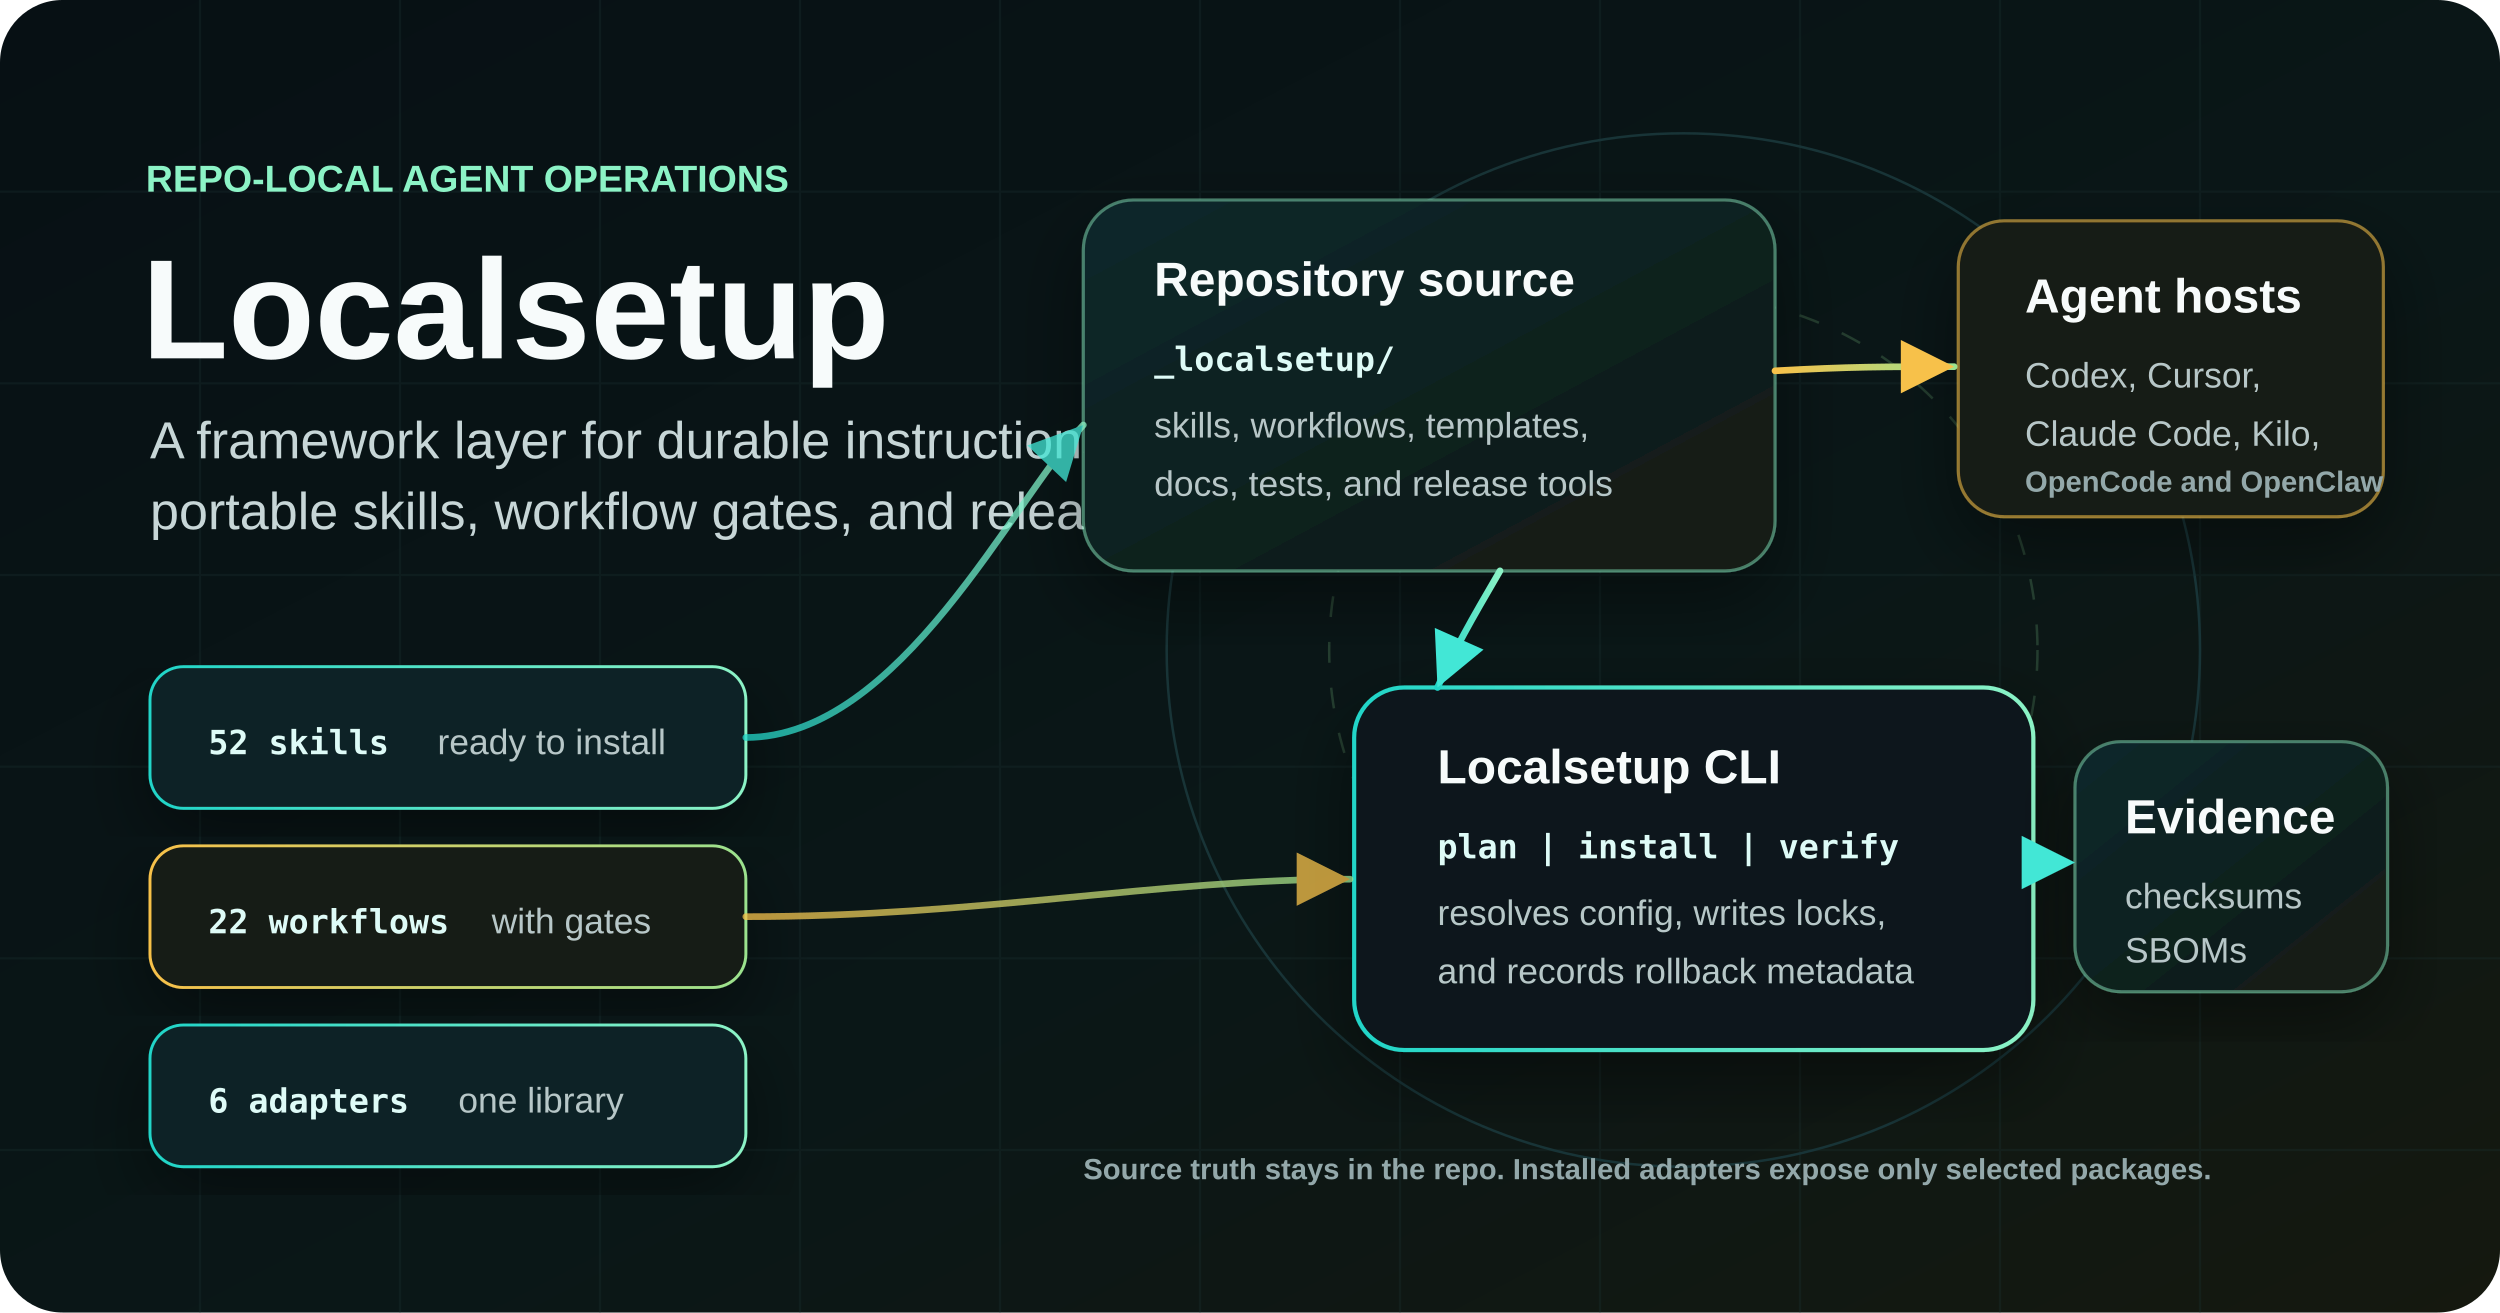
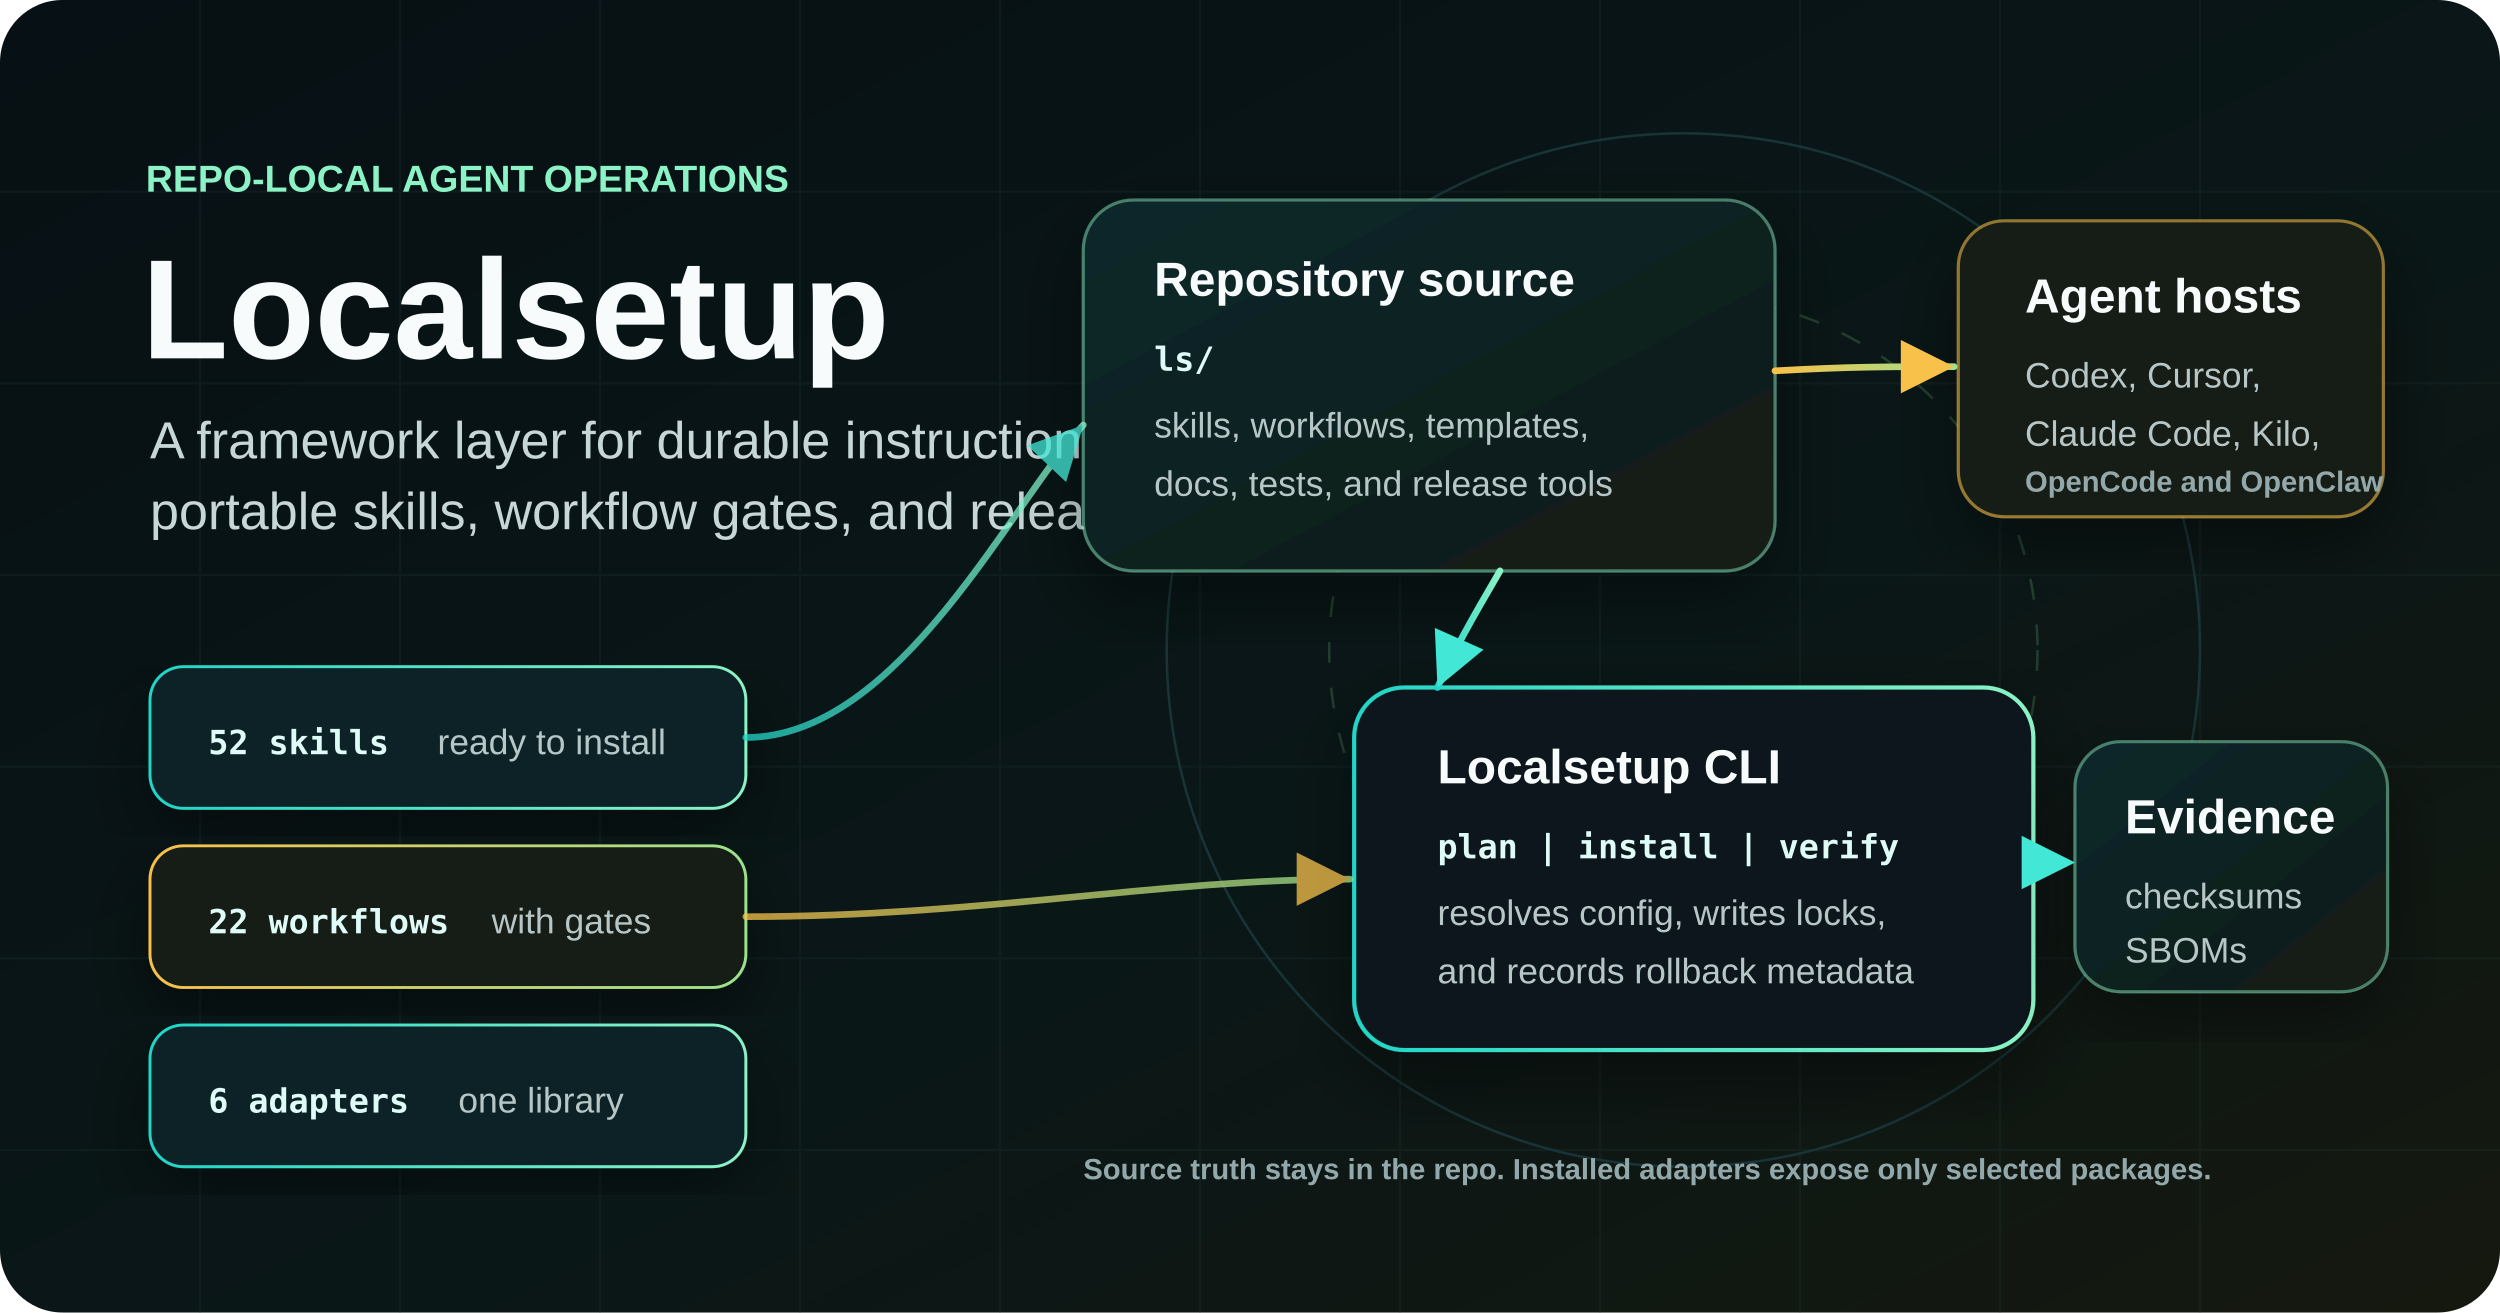
<svg xmlns="http://www.w3.org/2000/svg" viewBox="0 0 1200 630" role="img" aria-labelledby="title desc">
  <defs>
    <linearGradient id="bg" x1="0" y1="0" x2="1" y2="1">
      <stop offset="0" stop-color="#071014" />
      <stop offset="0.58" stop-color="#0a1717" />
      <stop offset="1" stop-color="#15180f" />
    </linearGradient>
    <linearGradient id="panel" x1="0" y1="0" x2="1" y2="1">
      <stop offset="0" stop-color="#10282b" />
      <stop offset="1" stop-color="#121a14" />
    </linearGradient>
    <linearGradient id="teal" x1="0" y1="0" x2="1" y2="0">
      <stop offset="0" stop-color="#20d5c8" />
      <stop offset="1" stop-color="#8cf3c6" />
    </linearGradient>
    <linearGradient id="amber" x1="0" y1="0" x2="1" y2="0">
      <stop offset="0" stop-color="#f7c14a" />
      <stop offset="1" stop-color="#9be28e" />
    </linearGradient>
    <filter id="shadow" x="-16%" y="-20%" width="132%" height="140%">
      <feDropShadow dx="0" dy="14" stdDeviation="18" flood-color="#000000" flood-opacity="0.42" />
    </filter>
    <marker id="arrow-teal" markerWidth="12" markerHeight="12" refX="10" refY="6" orient="auto">
      <path d="M2,2 L10,6 L2,10 Z" fill="#42e7d6" />
    </marker>
    <marker id="arrow-amber" markerWidth="12" markerHeight="12" refX="10" refY="6" orient="auto">
      <path d="M2,2 L10,6 L2,10 Z" fill="#f7c14a" />
    </marker>
    <style>
      .kicker { font: 700 18px Arial, sans-serif; fill: #8cf3c6; }
      .headline { font: 800 68px Arial, sans-serif; fill: #f7fbfb; }
      .subhead { font: 500 25px Arial, sans-serif; fill: #c7d6d7; }
      .label { font: 800 23px Arial, sans-serif; fill: #f7fbfb; }
      .small { font: 500 17px Arial, sans-serif; fill: #b7c7c8; }
      .tiny { font: 600 14px Arial, sans-serif; fill: #93a8aa; }
      .mono { font: 700 16px ui-monospace, SFMono-Regular, Consolas, monospace; fill: #defbf7; }
      .node { fill: url(#panel); stroke: rgba(140, 243, 198, 0.45); stroke-width: 1.5; }
      .node-amber { fill: #171a12; stroke: rgba(247, 193, 74, 0.55); stroke-width: 1.5; }
      .line { fill: none; stroke-width: 3.2; stroke-linecap: round; }
    </style>
  </defs>
  <rect width="1200" height="630" rx="30" fill="url(#bg)" />
  <g opacity="0.3">
    <path d="M0 92 H1200 M0 184 H1200 M0 276 H1200 M0 368 H1200 M0 460 H1200 M0 552 H1200" stroke="#1b3334" stroke-width="1" />
    <path d="M96 0 V630 M192 0 V630 M288 0 V630 M384 0 V630 M480 0 V630 M576 0 V630 M672 0 V630 M768 0 V630 M864 0 V630 M960 0 V630 M1056 0 V630" stroke="#1b3334" stroke-width="1" />
  </g>
  <circle cx="808" cy="312" r="248" fill="none" stroke="#183437" stroke-width="1.2" />
  <circle cx="808" cy="312" r="170" fill="none" stroke="#243d2f" stroke-width="1.2" stroke-dasharray="10 12" />
  <text x="70" y="92" class="kicker">REPO-LOCAL AGENT OPERATIONS</text>
  <text x="68" y="172" class="headline">Localsetup</text>
  <text x="72" y="220" class="subhead">A framework layer for durable instructions,</text>
  <text x="72" y="254" class="subhead">portable skills, workflow gates, and release evidence.</text>
  <g filter="url(#shadow)">
    <rect x="72" y="320" width="286" height="68" rx="16" fill="#102427" stroke="url(#teal)" stroke-width="1.4" />
    <text x="100" y="362" class="mono">52 skills</text>
    <text x="210" y="362" class="small">ready to install</text>
  </g>
  <g filter="url(#shadow)">
    <rect x="72" y="406" width="286" height="68" rx="16" fill="#171a12" stroke="url(#amber)" stroke-width="1.4" />
    <text x="100" y="448" class="mono">22 workflows</text>
    <text x="236" y="448" class="small">with gates</text>
  </g>
  <g filter="url(#shadow)">
    <rect x="72" y="492" width="286" height="68" rx="16" fill="#102427" stroke="url(#teal)" stroke-width="1.4" />
    <text x="100" y="534" class="mono">6 adapters</text>
    <text x="220" y="534" class="small">one library</text>
  </g>
  <g filter="url(#shadow)">
    <rect x="520" y="96" width="332" height="178" rx="24" class="node" />
    <text x="554" y="142" class="label">Repository source</text>
-     <text x="554" y="178" class="mono">_localsetup/</text>
+     <text x="554" y="178" class="mono">ls/</text>
    <text x="554" y="210" class="small">skills, workflows, templates,</text>
    <text x="554" y="238" class="small">docs, tests, and release tools</text>
  </g>
  <g filter="url(#shadow)">
    <rect x="650" y="330" width="326" height="174" rx="24" fill="#0b171a" stroke="url(#teal)" stroke-width="2" />
    <text x="690" y="376" class="label">Localsetup CLI</text>
    <text x="690" y="412" class="mono">plan | install | verify</text>
    <text x="690" y="444" class="small">resolves config, writes locks,</text>
    <text x="690" y="472" class="small">and records rollback metadata</text>
  </g>
  <g filter="url(#shadow)">
    <rect x="940" y="106" width="204" height="142" rx="22" class="node-amber" />
    <text x="972" y="150" class="label">Agent hosts</text>
    <text x="972" y="186" class="small">Codex, Cursor,</text>
    <text x="972" y="214" class="small">Claude Code, Kilo,</text>
    <text x="972" y="236" class="tiny">OpenCode and OpenClaw</text>
  </g>
  <g filter="url(#shadow)">
    <rect x="996" y="356" width="150" height="120" rx="22" class="node" />
    <text x="1020" y="400" class="label">Evidence</text>
    <text x="1020" y="436" class="small">checksums</text>
    <text x="1020" y="462" class="small">SBOMs</text>
  </g>
  <path d="M852 178 C888 176 904 176 938 176" class="line" stroke="url(#amber)" marker-end="url(#arrow-amber)" />
  <path d="M720 274 C706 298 698 312 690 330" class="line" stroke="url(#teal)" marker-end="url(#arrow-teal)" />
  <path d="M976 414 C984 414 988 414 996 414" class="line" stroke="url(#teal)" marker-end="url(#arrow-teal)" />
  <path d="M358 354 C432 354 486 240 520 204" class="line" stroke="url(#teal)" opacity="0.75" marker-end="url(#arrow-teal)" />
  <path d="M358 440 C470 440 556 422 648 422" class="line" stroke="url(#amber)" opacity="0.75" marker-end="url(#arrow-amber)" />
  <text x="520" y="566" class="tiny">Source truth stays in the repo. Installed adapters expose only selected packages.</text>
</svg>
